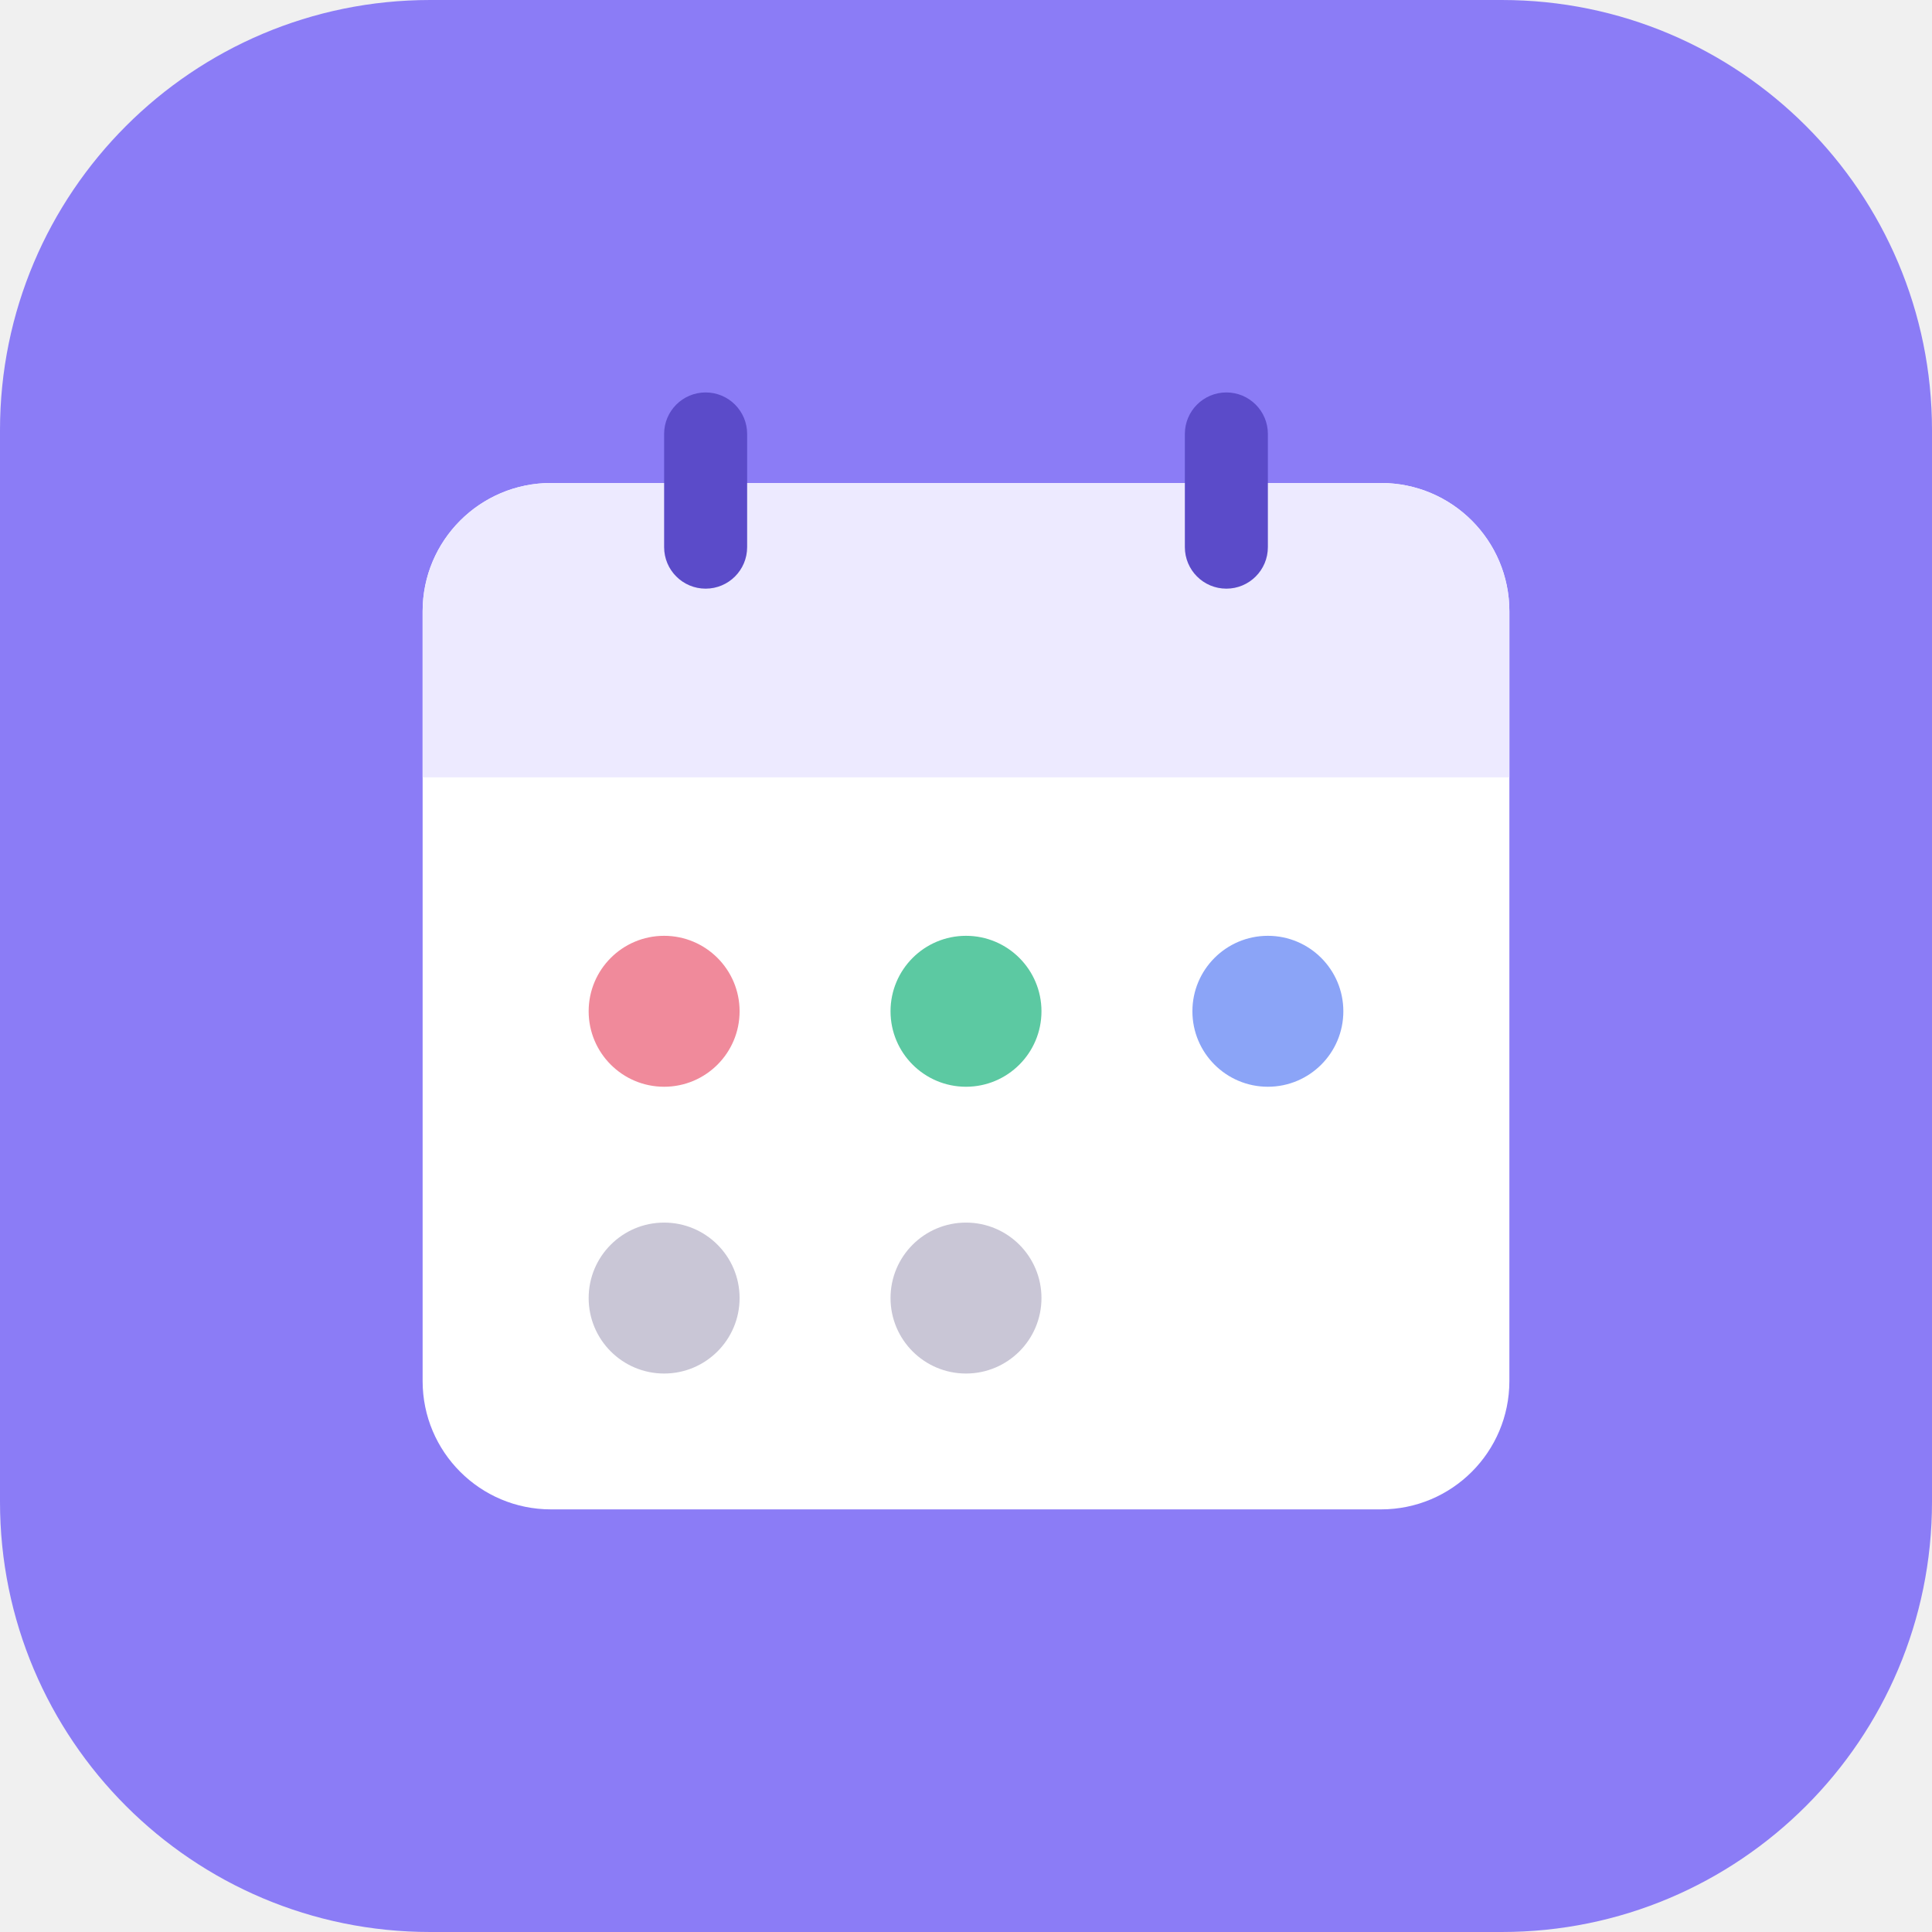
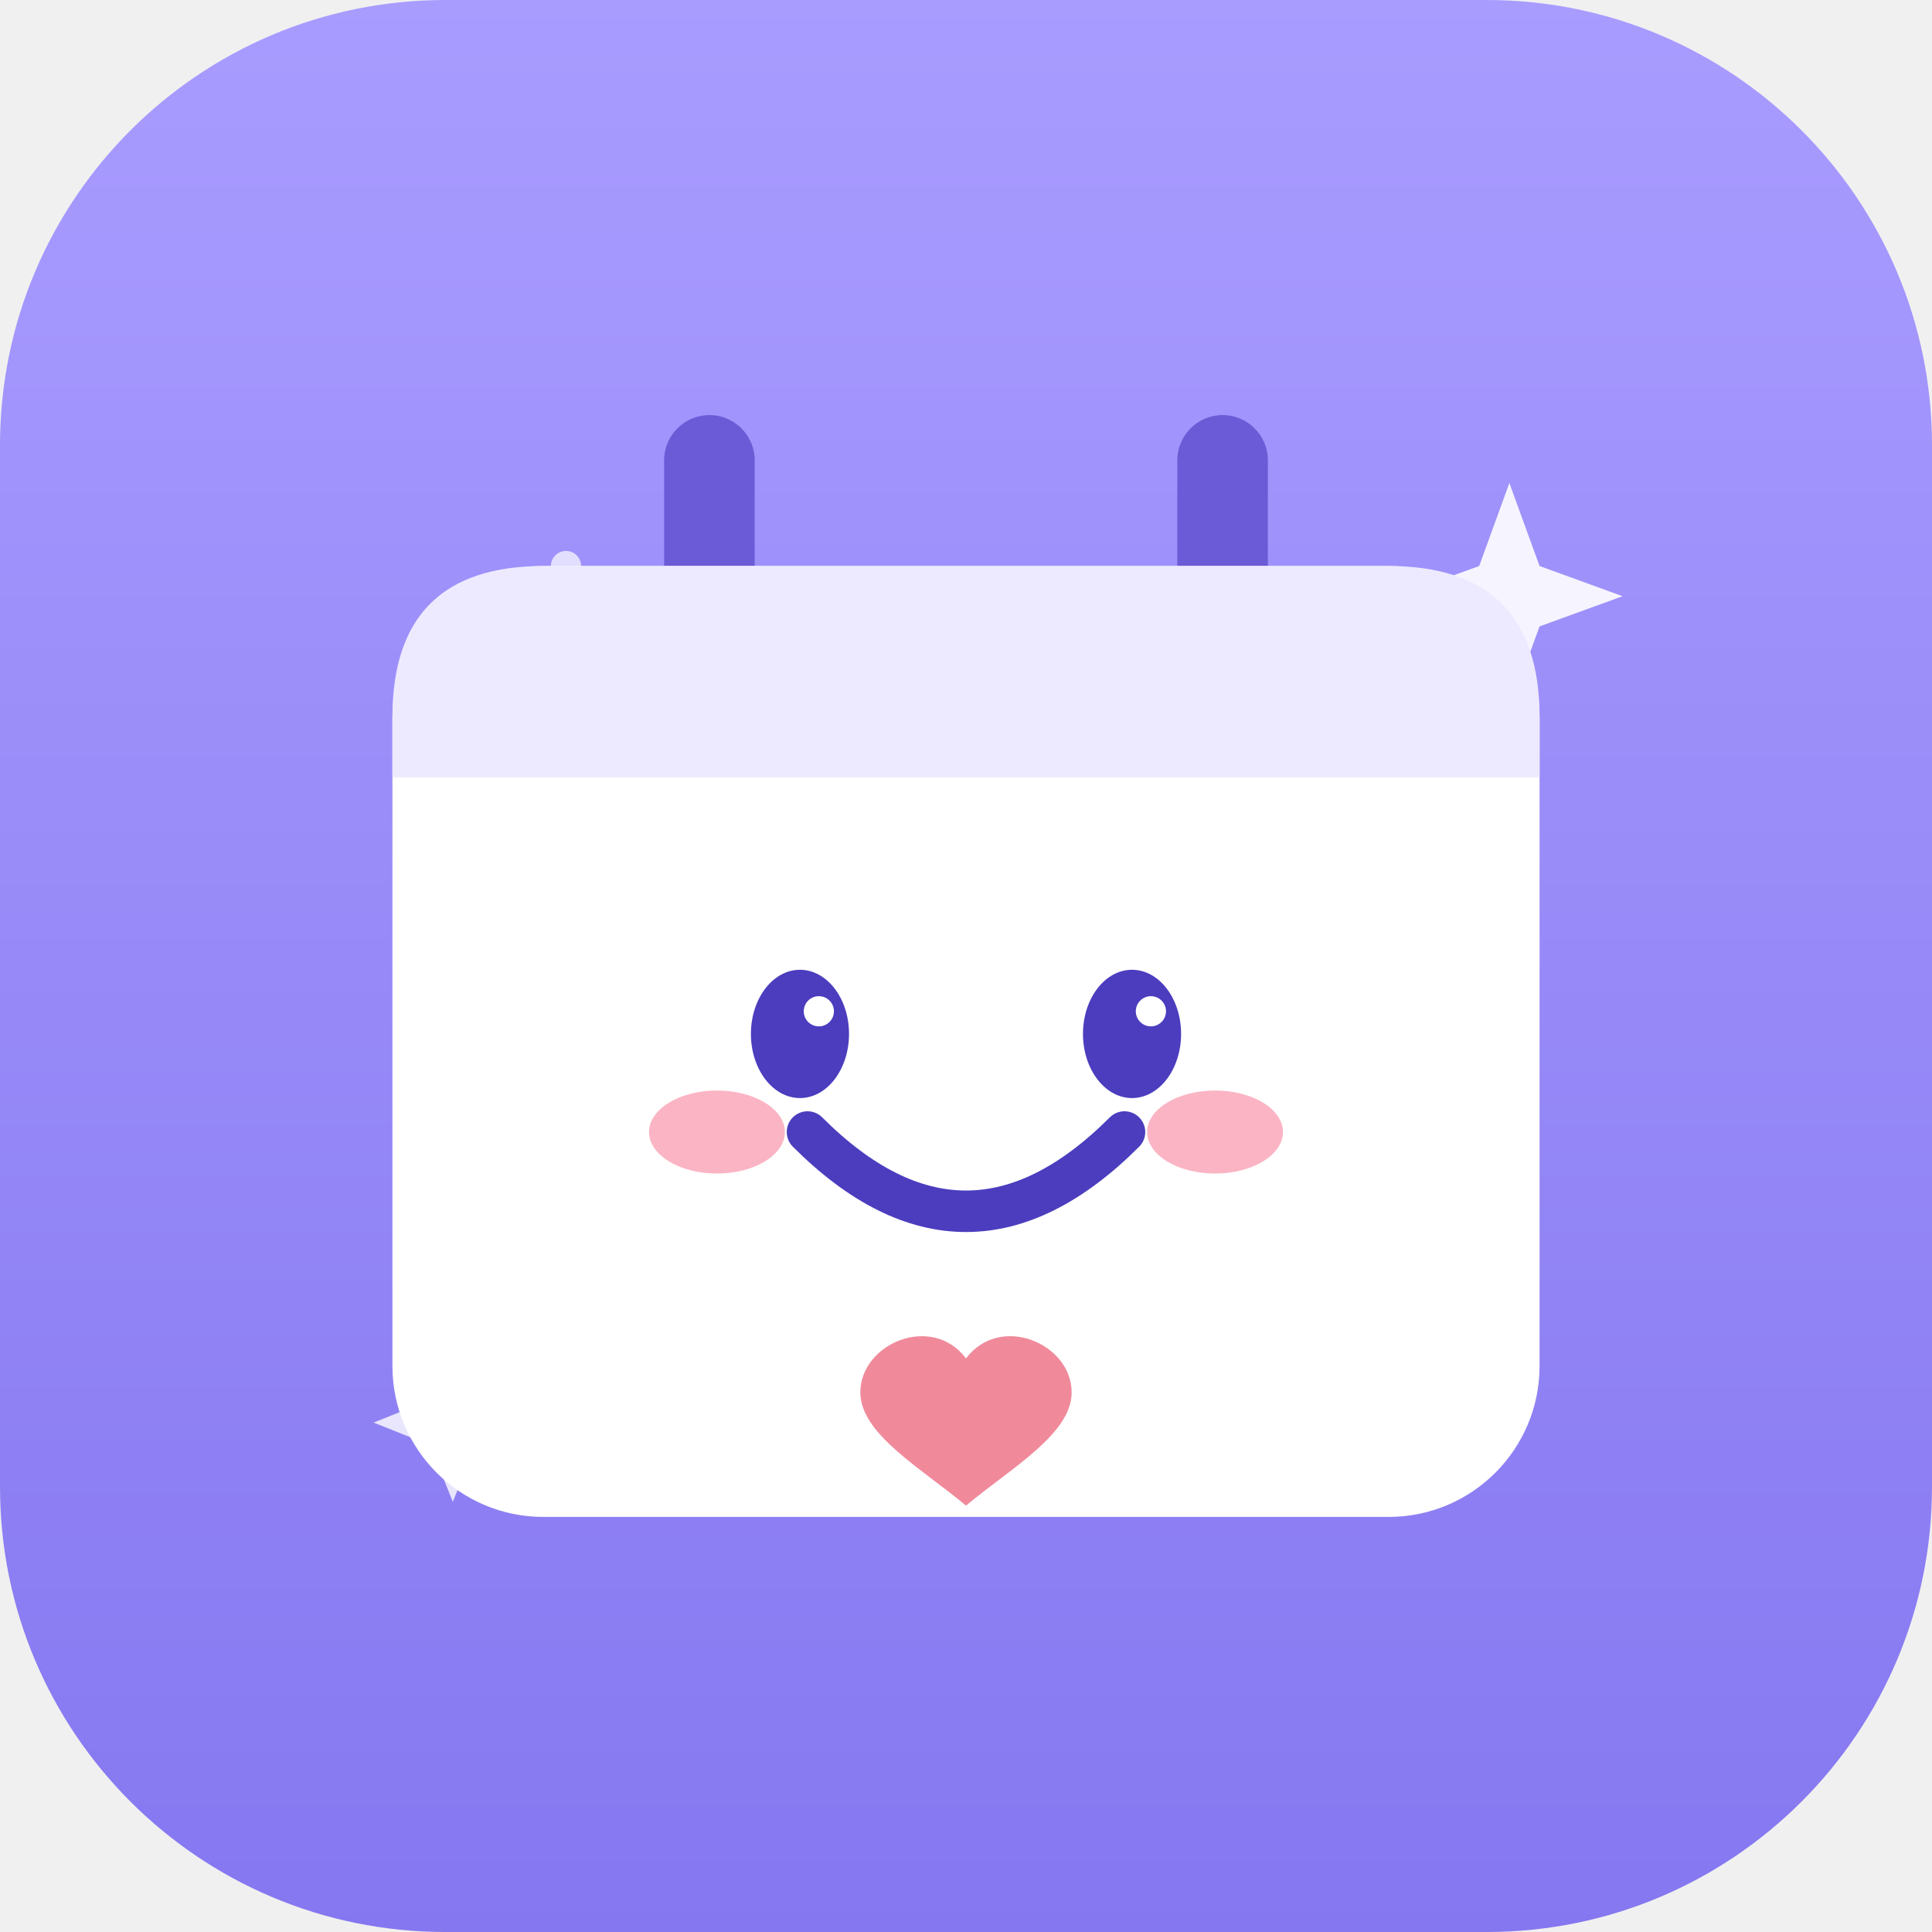
<svg xmlns="http://www.w3.org/2000/svg" width="512" height="512" viewBox="0 0 512 512">
-   <rect x="0" y="0" width="512" height="512" rx="114" fill="#8B7CF6" />
-   <rect x="112" y="128" width="288" height="272" rx="34" fill="#FFFFFF" />
-   <path d="M112 162 a34 34 0 0 1 34 -34 h220 a34 34 0 0 1 34 34 v44 h-288 z" fill="#EDEAFF" />
-   <rect x="176" y="104" width="22" height="52" rx="11" fill="#5B4BC9" />
-   <rect x="314" y="104" width="22" height="52" rx="11" fill="#5B4BC9" />
-   <circle cx="176" cy="268" r="20" fill="#F08A9B" />
-   <circle cx="256" cy="268" r="20" fill="#5CC9A2" />
-   <circle cx="336" cy="268" r="20" fill="#8BA4F7" />
-   <circle cx="176" cy="344" r="20" fill="#C9C6D6" />
-   <circle cx="256" cy="344" r="20" fill="#C9C6D6" />
+   <defs>
+     <linearGradient id="bg" x1="0" y1="0" x2="0" y2="1">
+       <stop offset="0" stop-color="#A99CFF" />
+       <stop offset="1" stop-color="#8577F0" />
+     </linearGradient>
+   </defs>
+   <rect x="0" y="0" width="512" height="512" rx="118" fill="url(#bg)" />
+   <g fill="#FFFFFF">
+     <path d="M400 128 L408 150 L430 158 L408 166 L400 188 L392 166 L370 158 L392 150 Z" opacity="0.9" />
+     <path d="M120 356 L126 371 L141 377 L126 383 L120 398 L114 383 L99 377 L114 371 Z" opacity="0.8" />
+     <circle cx="372" cy="210" r="5" fill="#FFFFFF" opacity="0.75" />
+     <circle cx="150" cy="150" r="4" fill="#FFFFFF" opacity="0.7" />
+   </g>
+   <rect x="176" y="110" width="24" height="64" rx="12" fill="#6B5BD6" />
+   <rect x="312" y="110" width="24" height="64" rx="12" fill="#6B5BD6" />
+   <rect x="104" y="150" width="304" height="252" rx="40" fill="#FFFFFF" />
+   <path d="M104 206 L104 190 Q104 150 144 150 L368 150 Q408 150 408 190 L408 206 Z" fill="#EDEAFF" />
+   <ellipse cx="190" cy="300" rx="18" ry="11" fill="#FBB4C4" />
+   <ellipse cx="322" cy="300" rx="18" ry="11" fill="#FBB4C4" />
+   <ellipse cx="212" cy="274" rx="13" ry="17" fill="#4B3DBE" />
+   <ellipse cx="300" cy="274" rx="13" ry="17" fill="#4B3DBE" />
+   <circle cx="217" cy="268" r="4" fill="#FFFFFF" />
+   <circle cx="305" cy="268" r="4" fill="#FFFFFF" />
+   <path d="M214 300 Q256 342 298 300" fill="none" stroke="#4B3DBE" stroke-width="11" stroke-linecap="round" />
+   <path d="M256 360 c-9 -12 -28 -4 -28 9 c0 11 16 20 28 30 c12 -10 28 -19 28 -30 c0 -13 -19 -21 -28 -9 Z" fill="#F08A9B" />
</svg>
